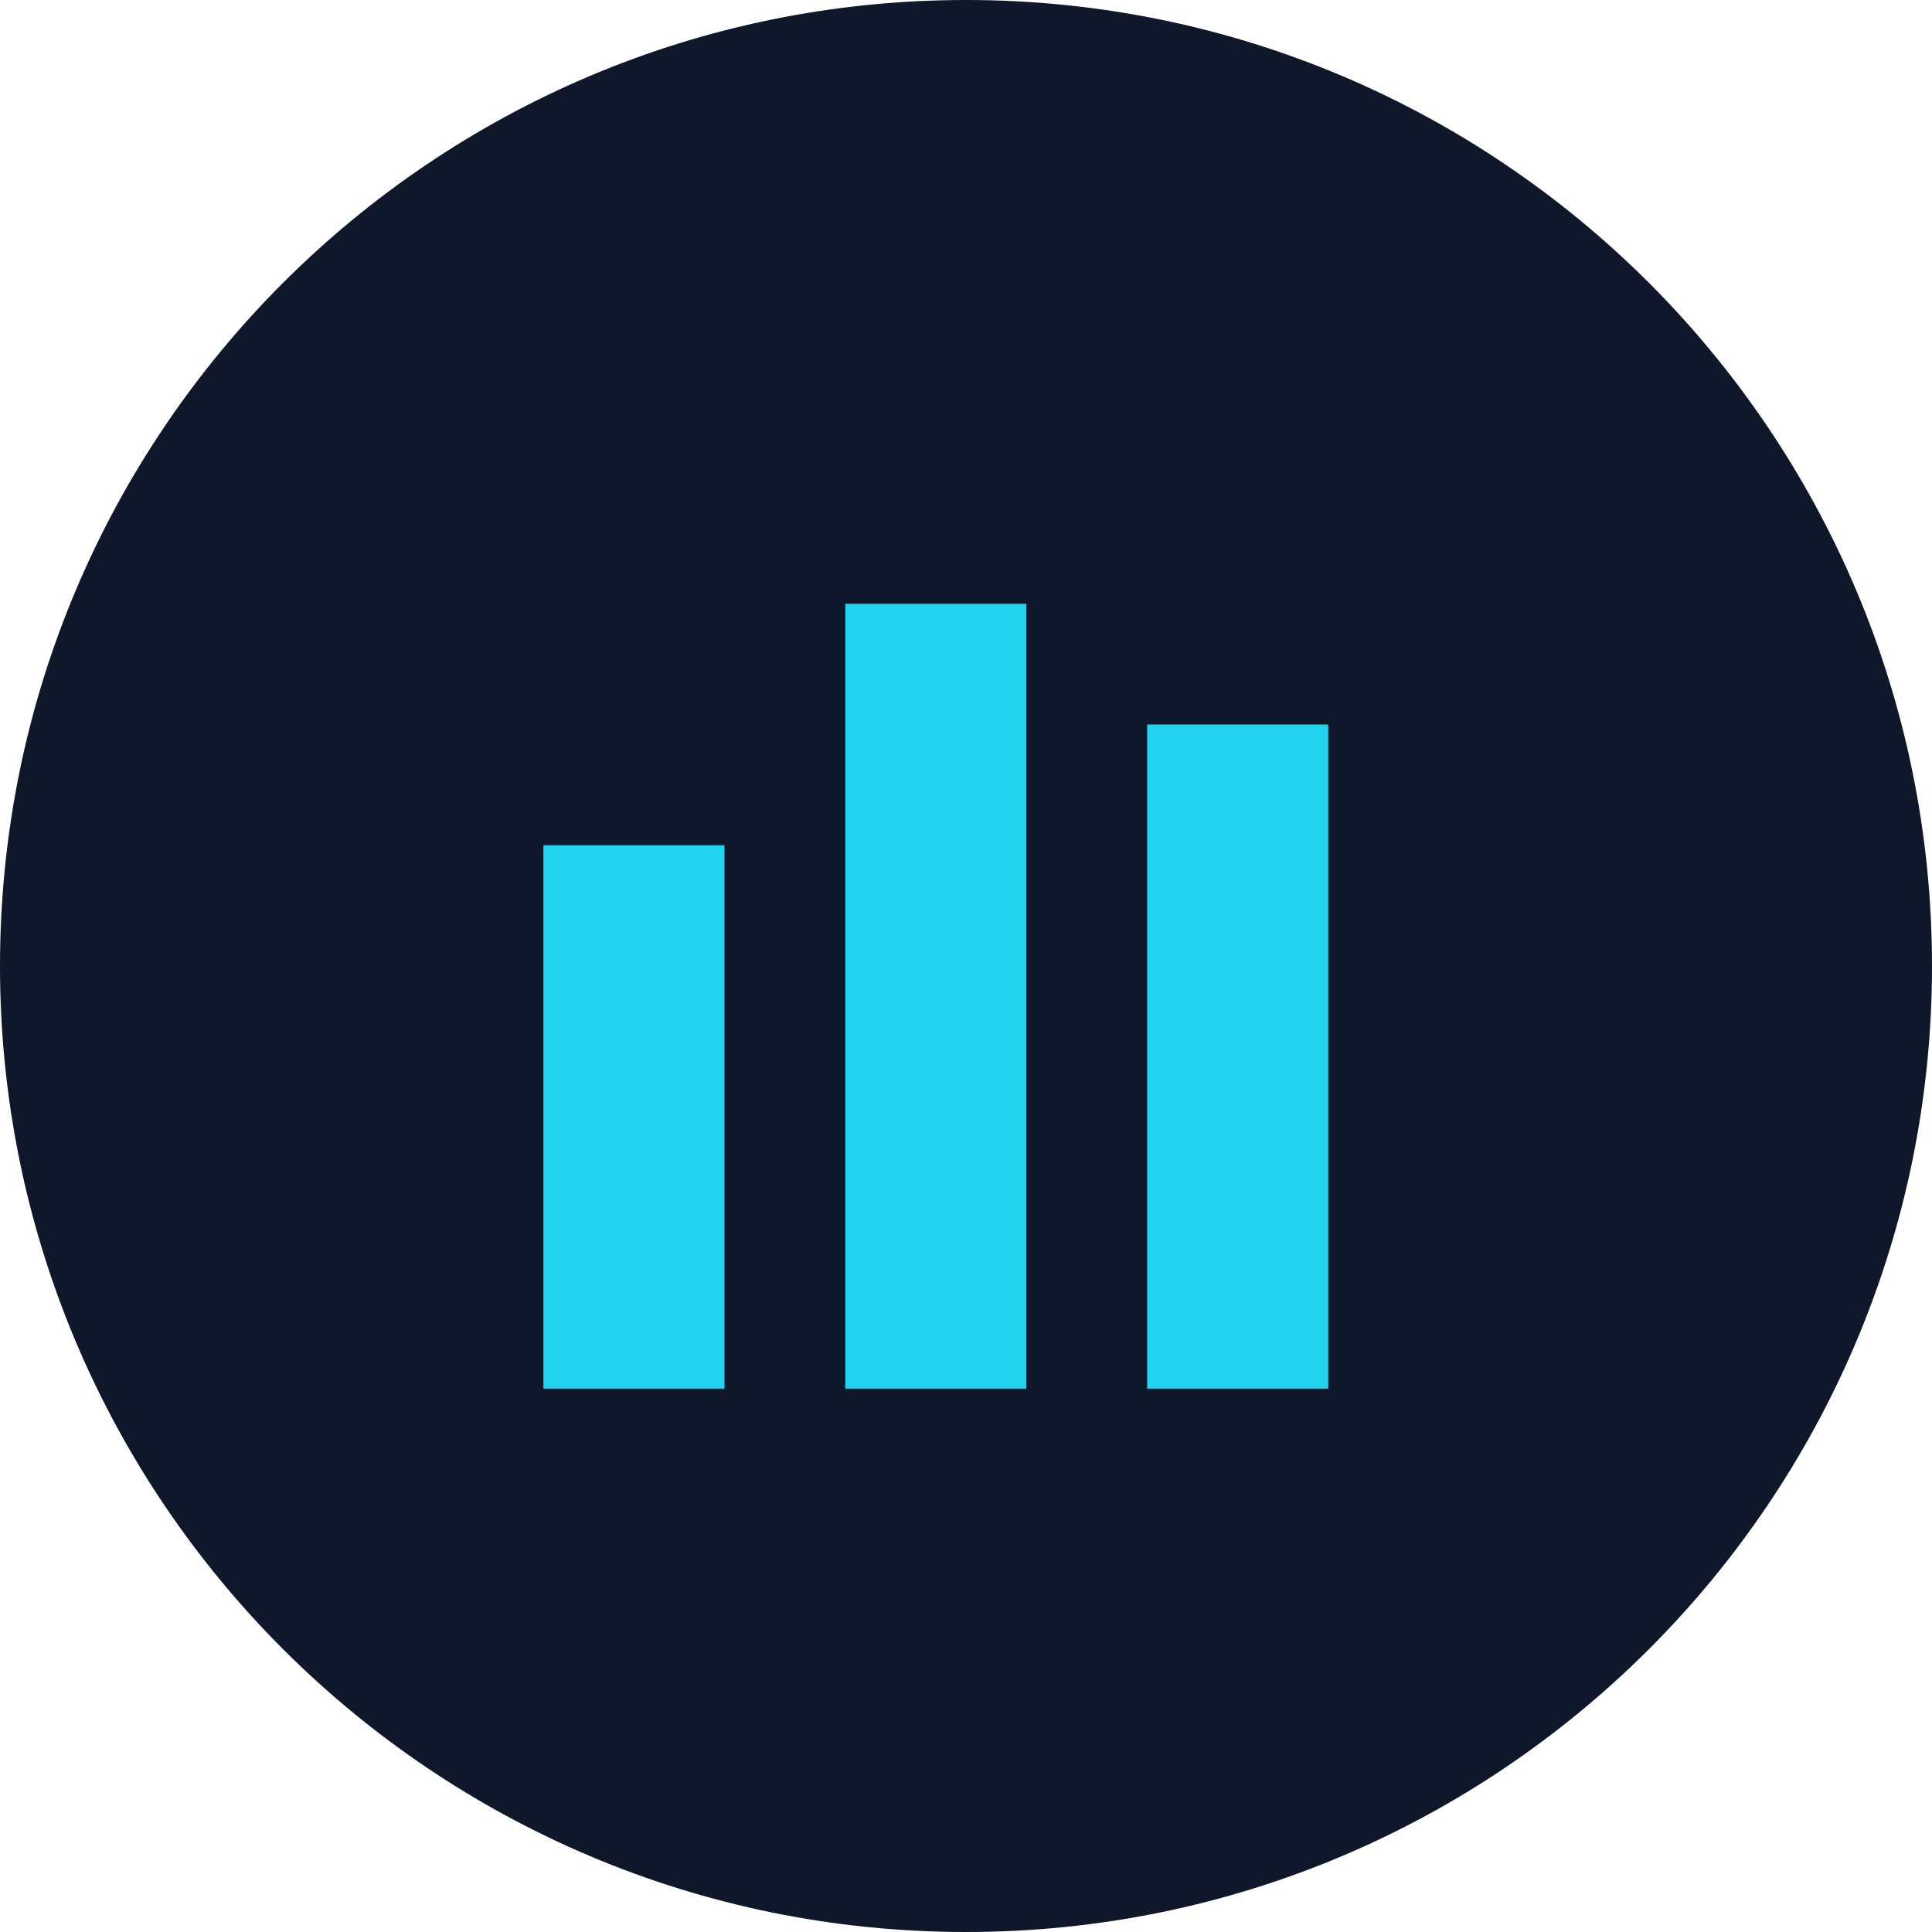
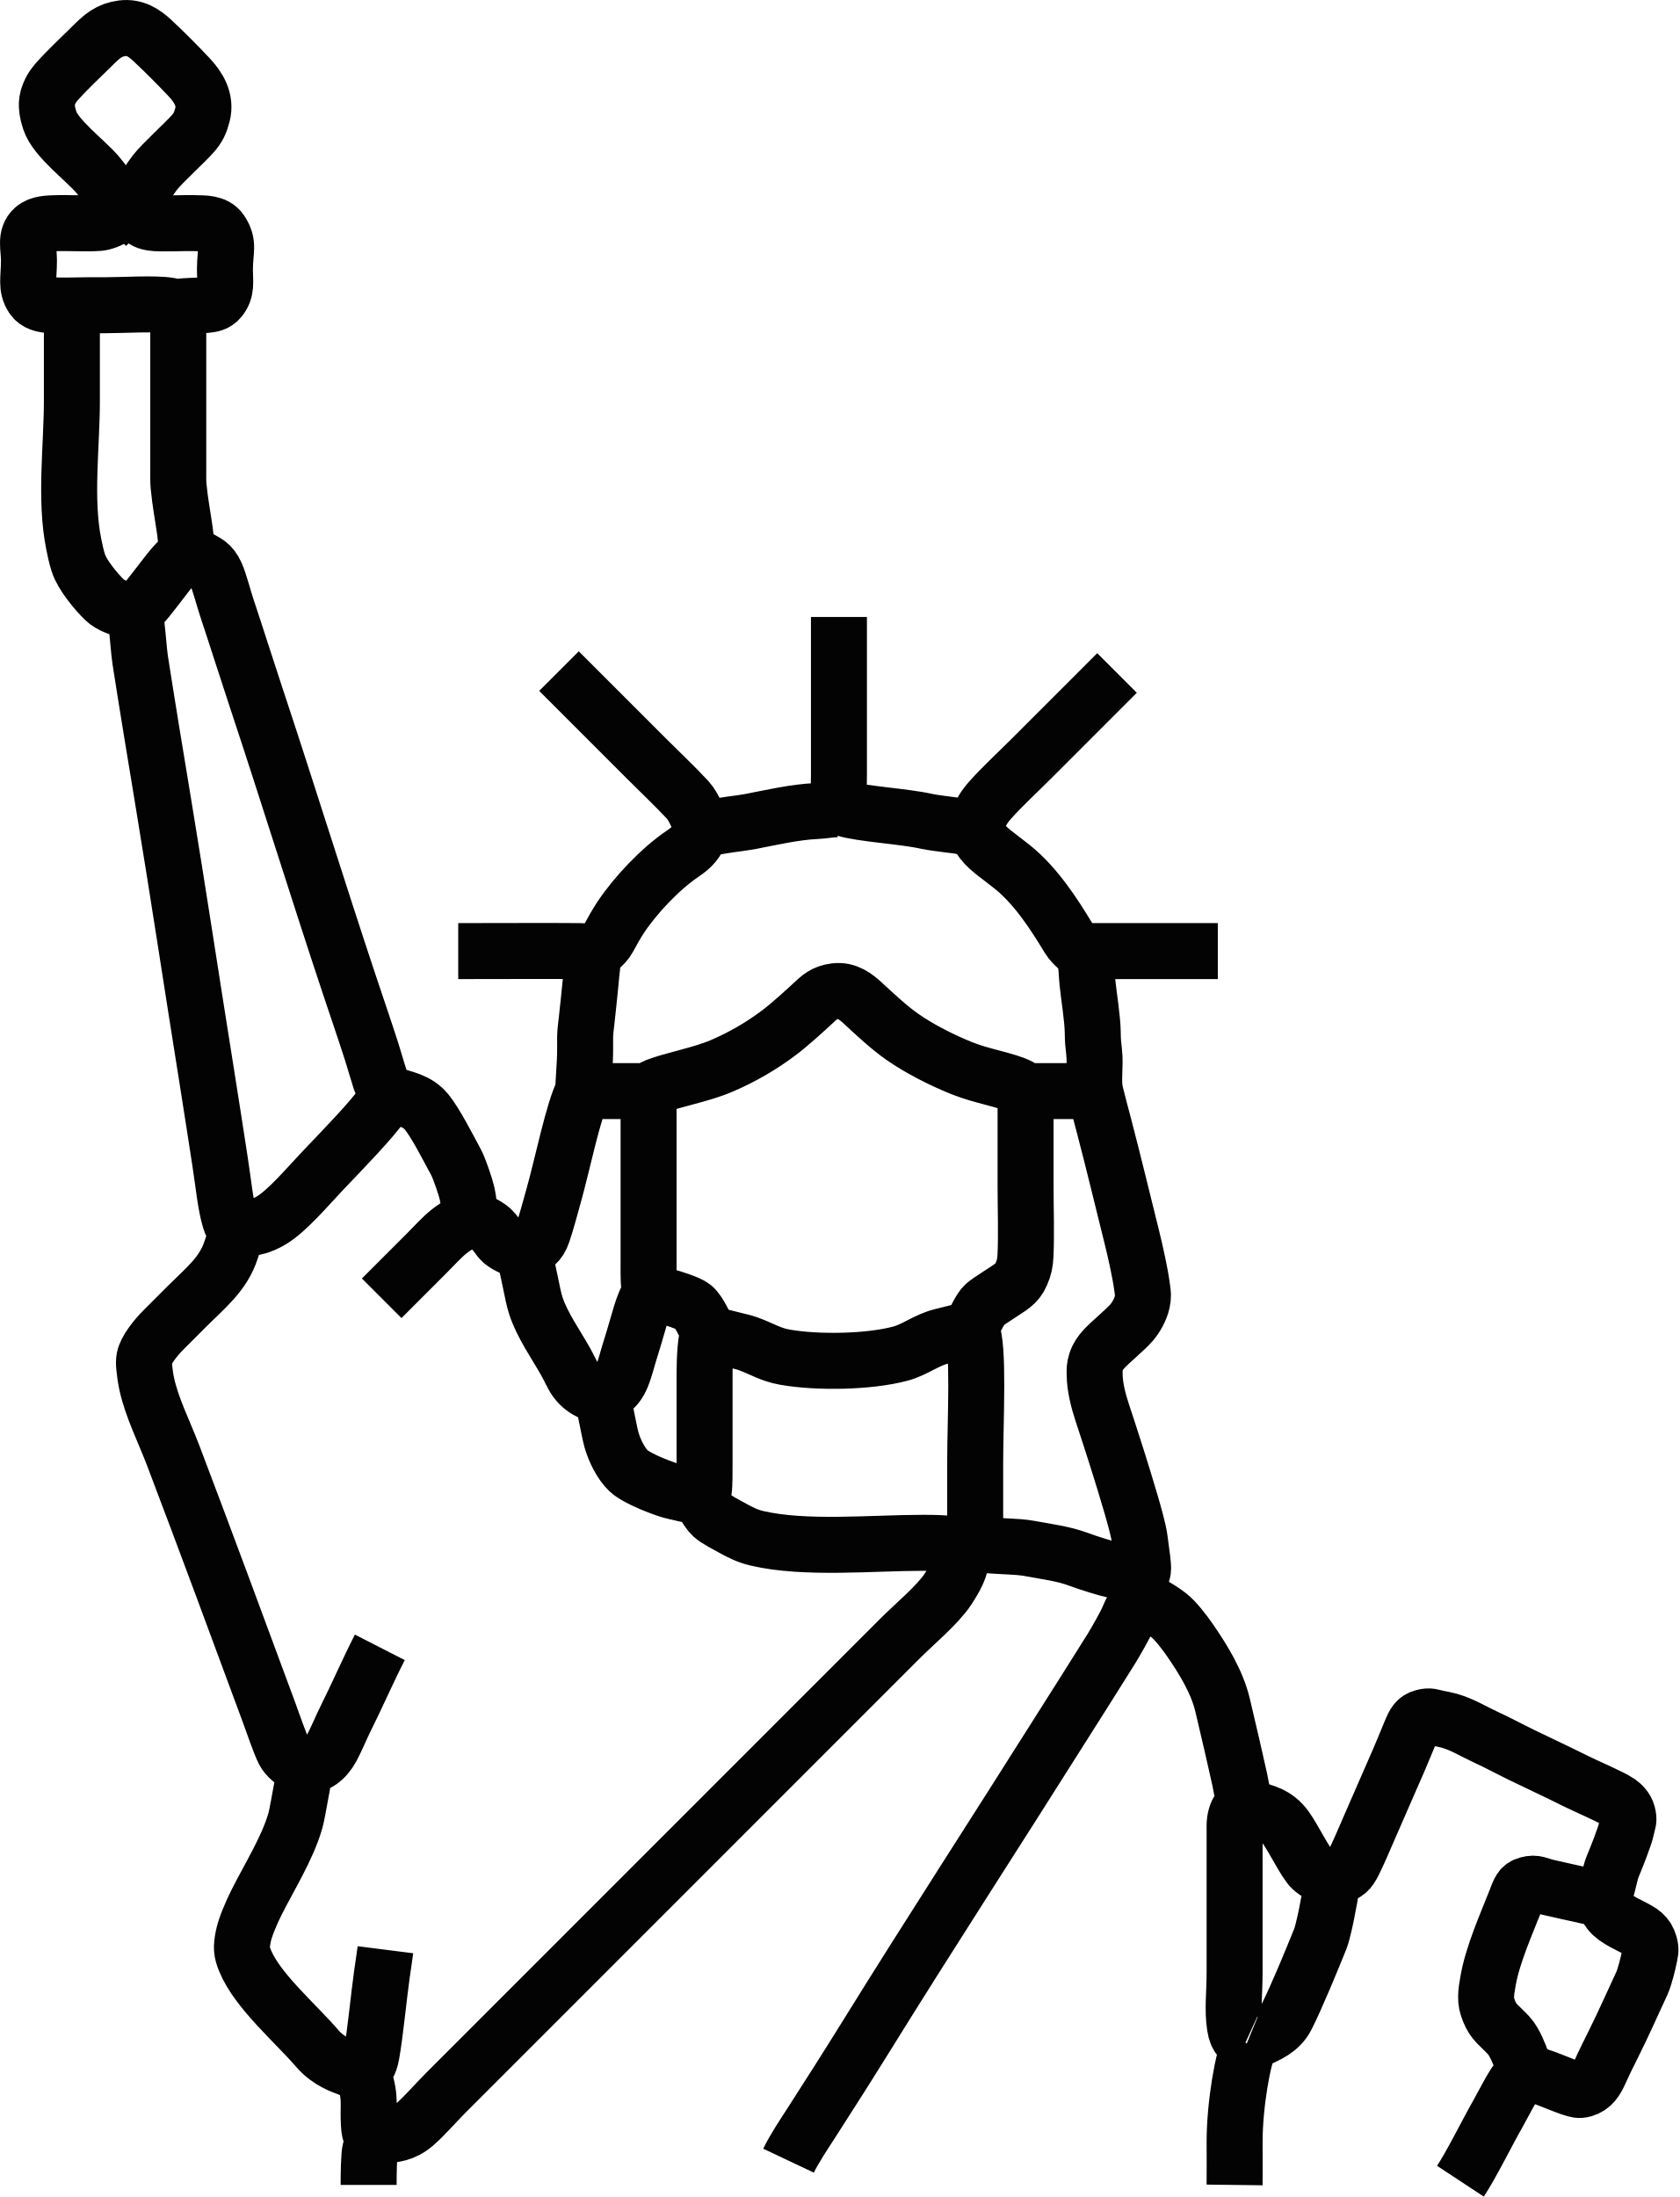
- <svg xmlns="http://www.w3.org/2000/svg" viewBox="0 0 64 64">
-   <circle cx="32" cy="32" r="32" fill="#0f172a" />
-   <rect x="18" y="28" width="6" height="18" fill="#22d3ee" />
-   <rect x="28" y="20" width="6" height="26" fill="#22d3ee" />
-   <rect x="38" y="24" width="6" height="22" fill="#22d3ee" />
+ <svg xmlns="http://www.w3.org/2000/svg" width="900" height="1177" viewBox="0 0 900 1177" fill="none">
+   <path d="M66.519 109.536C62.249 113.806 63.1 117.066 54.519 119.218C51.094 120.077 35.534 119.308 29.519 119.573C26.516 119.705 21.21 119.611 18.083 122.391C13.285 126.656 15.519 132.867 15.519 139.534C15.519 149.237 13.734 153.78 17.458 159.389C19.506 162.475 23.176 163.191 26.519 163.443C33.152 163.943 39.837 163.557 46.519 163.534C50.005 163.534 51.971 163.533 55.519 163.533C65.853 163.533 82.713 162.416 90.5 163.681C94.052 164.258 94.447 164.842 95.201 167.59C95.92 170.208 95.518 172.774 95.519 173.532C95.534 180.151 95.519 183.062 95.519 197.532V239.532V251.533C95.519 254.334 95.417 257.688 95.689 260.532C96.518 269.209 98.018 276.89 99.095 284.532C99.373 286.503 99.65 291.884 100.953 294.204C102.528 297.007 105.39 298.227 106.524 298.932C110.296 301.277 112.985 301.62 115.716 307.536C117.483 311.365 119.877 320.606 121.519 325.532C126.842 341.501 131.88 357.555 137.186 373.532C154.306 425.08 170.34 476.995 187.519 528.533C191.404 540.186 195.425 551.839 199.175 563.532C200.548 567.813 202.648 575.221 203.744 578.533C205.44 583.658 207.783 584.738 209.519 586.532C208.017 588.08 206.507 589.44 205.004 591.557C198.686 600.457 185.125 614.388 172.609 627.518C165.449 635.029 154.077 648.572 145.519 653.704C139.223 657.479 136.105 657.318 133.52 658.204C132.925 658.408 131.766 658.529 129.627 659.81C128.183 660.676 127.401 661.566 127.221 661.81C126.129 663.288 125.532 664.358 123.863 669.532C119.629 682.661 110.12 689.932 99.519 700.532C95.431 704.621 91.633 708.412 87.519 712.533C83.311 716.748 78.179 723.257 77.37 727.533C77.032 729.317 77.083 730.337 77.289 732.532C77.531 735.113 77.972 738.478 78.643 741.532C81.451 754.308 88.055 767.287 92.712 779.532C110.164 825.427 127.18 871.497 144.201 917.532C146.284 923.166 150.127 934.554 152.228 938.489C153.429 940.738 157.228 945.053 162.519 945.821C169.655 946.855 174.766 941.882 177.695 936.517C179.826 932.614 183.096 924.887 185.273 920.532C191.557 907.955 197.129 895.024 203.519 882.532M68.519 109.533C71.338 112.351 73.199 114.427 75.521 116.386C76.629 117.321 77.137 118.702 81.519 119.384C86.087 120.094 99.176 119.293 105.519 119.573C108.916 119.724 115.341 119.251 118.355 123.812C122.963 130.783 120.523 133.988 120.519 144.534C120.517 151.021 121.646 155.482 117.781 160.231C115.632 162.871 112.967 163.08 110.519 163.36C104.41 164.057 98.419 163.677 95.519 164.534M38.519 164.534V169.559V182.534V214.534C38.519 239.107 34.652 267.455 39.523 291.534C40.264 295.197 40.859 298.042 41.962 301.534C44.017 308.038 51.547 316.971 55.958 321.309C59.24 324.536 64.504 325.782 67.475 327.243C68.114 327.557 69.662 328.404 70.817 329.808C73.5 333.074 73 334.225 73.349 336.534C73.656 338.57 74.532 349.826 75.11 353.534C79.002 378.518 83.292 404.495 87.439 429.534C95.603 478.821 103.007 528.21 110.93 577.534C113.337 592.522 115.617 607.533 117.944 622.534C119.784 634.399 120.776 645.55 123.227 653.532C124.521 657.747 126.093 658.864 127.519 660.534M100.519 295.534C97.824 298.229 95.148 300.294 90.185 306.534C86.634 310.999 78.824 321.548 76.37 323.933C74.467 325.783 73.056 327.051 71.519 328.534M449.519 330.534V389.533V414.534C449.519 422.449 449.23 420.538 449.538 427.529C449.697 431.124 451.284 432.78 452.667 433.23C461.251 436.028 484.04 437.229 496.519 440.02C499.662 440.723 506.456 441.502 508.519 441.805C512.067 442.328 512.97 442.074 518.504 443.513C521.373 444.259 523.979 447.335 524.738 448.539C528.574 454.62 533.205 457.038 542.519 464.534C555.151 474.701 564.896 489.9 572.534 502.53C575.191 506.923 579.024 508.434 580.93 512.719C581.97 515.057 581.823 516.765 581.939 517.534C582.311 520.001 582.209 521.582 582.689 526.534C583.336 533.226 585.468 545.79 585.518 553.534C585.541 557.308 585.766 559.575 586.233 563.534C587.136 571.182 585.379 578.924 586.974 585.534C588.356 591.259 590.077 597.61 591.635 603.534C596.739 622.946 601.512 643.013 606.392 662.534C608.336 670.309 610.965 682.079 611.943 689.533C612.441 693.321 612.713 694.169 612 697.534C611.201 701.299 608.788 705.698 606.331 708.533C602.748 712.669 595.359 718.576 591.627 722.573C589.818 724.51 588.141 726.924 587.323 729.534C586.389 732.512 586.501 733.564 586.537 736.534C586.616 743.006 588.436 750.225 590.518 756.534C595.847 772.683 601.03 788.757 605.943 805.534C607.378 810.433 610.131 820.028 610.674 824.534C611.613 832.327 612.807 838.498 612.402 841.534C612.233 842.794 610.934 844.52 611.306 849.534C611.665 854.384 613.126 856.121 613.953 857.016C616.488 859.76 619.204 859.943 626.349 865.438C629.677 867.998 634.577 874.31 637.493 878.534C644.771 889.073 652.156 901.099 655.091 913.534C658.665 928.673 662.362 944.515 664.309 953.534C664.957 956.537 665.819 963.918 668.949 966.885C671.274 969.089 673.009 969.297 673.523 969.529C676.353 970.81 683.6 971.421 689.276 979.577C693.421 985.533 699.441 997.916 702.848 1001.14C704.291 1002.51 710.461 1007.06 715.519 1005.59C721.753 1003.78 722.862 1002.7 725.476 997.519C727.48 993.545 731.527 984.179 733.518 979.534C738.823 967.154 744.353 954.921 749.669 942.534C751.694 937.817 754.002 932.15 755.922 927.535C757.665 923.347 758.857 920.935 762.538 919.982C766.357 918.994 766.895 919.827 770.519 920.535C772.132 920.849 774.773 921.335 776.519 921.835C783.805 923.921 789.622 927.676 796.519 930.843C802.805 933.729 809.224 937.229 815.519 940.275C825.149 944.935 834.694 949.374 844.519 954.287C850.192 957.123 863.433 962.692 867.475 965.5C868.832 966.442 871.356 968.706 872.071 971.538C873.099 975.611 872.289 975.579 871.518 979.534C870.687 983.798 865.858 995.721 863.867 1000.53C862.96 1002.73 861.106 1011.43 860.64 1012.5C859.605 1014.87 858.451 1016.54 854.514 1016.39C851.615 1016.27 848.836 1015.4 847.519 1015.13C845.363 1014.7 833.603 1012.03 829.519 1011.11C823.999 1009.87 822.987 1008.38 818.563 1009.57C814.661 1010.61 814.144 1012.92 812.331 1017.53C806.986 1031.12 799.656 1047.4 797.273 1061.53C796.788 1064.41 796.348 1066.57 796.283 1069.53C796.217 1072.56 796.651 1074.4 797.908 1077.53C800.344 1083.6 803.141 1084.78 808.464 1090.53C811.599 1093.92 814.348 1101.15 815.19 1103.53C815.61 1104.72 816.052 1107.05 818.029 1109.02C819.556 1110.55 820.912 1110.9 821.538 1111.15C823.528 1111.92 826.446 1112.62 831.519 1114.68C835.905 1116.46 841.46 1118.63 843.519 1119.14C844.436 1119.37 845.976 1120.07 848.518 1119.34C853.142 1118.02 855.235 1114.64 857.515 1109.53C859.575 1104.92 862.413 1099.25 864.766 1094.53C870.118 1083.8 874.714 1073.29 879.737 1062.53C881.281 1059.23 883.233 1051.17 883.714 1048.53C884.186 1045.95 884.805 1044.82 883.851 1041.53C882.379 1036.47 879.834 1034.97 873.519 1031.78C863.972 1026.96 862.256 1025.37 858.519 1017.53M299.519 359.532L346.519 406.533C353.315 413.33 362.136 421.693 368.464 428.533C372.072 432.433 374.43 439.729 375.604 441.295C376.203 442.093 376.987 443.518 380.534 443.384C382.512 443.309 384.104 442.851 384.519 442.782C386.221 442.498 387.347 442.25 391.519 441.663C393.26 441.418 399.029 440.698 401.519 440.222C412.532 438.117 425.677 435.013 437.519 434.494C441.877 434.301 443.798 433.631 448.519 433.533M598.519 360.533L552.519 406.533C545.683 413.369 536.891 421.519 530.627 428.533C523.705 436.283 524.115 440.962 522.519 443.533M375.519 445.532C373.175 451.119 371.624 453.383 365.518 457.533C353.605 465.629 340.3 479.773 332.523 491.533C330.312 494.875 327.877 499.237 326.105 502.529C323.411 507.534 320.154 507.678 318.121 512.637C317.164 514.972 317.437 516.799 317.354 517.533C317.058 520.125 316.817 521.755 316.433 526.533C316.119 530.441 314.852 541.513 314.35 546.532C314.008 549.947 313.563 552.168 313.523 555.533C313.492 558.218 313.519 560.001 313.519 562.533C313.518 569.91 312.519 579.54 312.519 584.532M312.519 584.532H317.544H327.519H347.519M312.519 584.532C307.279 594.3 301.277 624.241 296.659 640.532C294.654 647.605 292.892 654.43 290.835 660.532C288.742 666.74 285.922 667.095 283.756 669.278C283.28 669.758 281.807 670.915 281.641 673.573C281.47 676.31 282.263 677.917 282.401 678.533C283.007 681.249 283.326 682.755 284.522 688.532C285.05 691.082 286.018 696.197 287.117 699.533C290.556 709.981 297.659 719.891 303.094 729.533C304.736 732.446 306.88 737.228 308.485 739.425C313.447 746.22 320.18 746.868 322.519 748.532C325.544 746.019 330.076 744.979 333.131 737.532C335.073 732.799 336.107 728.034 337.863 722.533C342.66 707.503 344.116 698.481 348.519 692.533M347.519 584.532V601.533V654.533V674.532C347.519 677.867 347.389 686.812 347.837 688.489C348.065 689.343 349.102 691.646 351.577 692.88C354.595 694.385 355.551 694.163 357.519 694.659C359.28 695.103 369.024 698.055 371.414 700.065C374.954 703.043 377.725 710.487 379.218 712.305C379.751 712.954 381.186 714.351 383.534 715.273C385.15 715.908 386.15 716.06 386.519 716.155C388.418 716.646 389.148 716.814 393.519 717.907C395.179 718.322 398.5 719.063 400.519 719.778C407.938 722.405 412.647 725.678 420.519 727.069C437.922 730.144 465.583 729.72 482.519 725.158C490.374 723.043 496.109 718.04 504.519 715.907C509.913 714.538 510.936 714.301 512.519 713.907C512.899 713.812 514.244 713.57 516.464 712.938C519.11 712.184 519.904 711.58 520.81 710.218C521.999 708.434 525.041 701.209 527.624 698.911C529.993 696.803 539.83 690.897 542.464 688.772C544.705 686.965 546.01 685.373 547.246 682.529C548.76 679.047 549.297 676.548 549.479 672.533C550.013 660.781 549.519 647.434 549.519 635.533V599.532V584.532M347.519 584.532C348.592 583.738 349.451 582.751 351.563 581.92C360.262 578.5 375.637 575.759 386.519 571.105C397.656 566.341 407.842 560.462 417.519 553.159C423.074 548.966 430.797 541.95 435.519 537.573C438.953 534.388 441.514 531.716 447.519 531.005C453.925 530.246 458.54 533.903 462.519 537.587C468.628 543.245 476.448 550.572 483.519 555.493C492.911 562.031 504.735 567.984 515.519 572.332C525.959 576.542 539.662 578.638 546.358 582.115C547.82 582.873 548.719 583.894 549.519 584.532M549.519 584.532H567.519H585.519M245.519 509.532C263.026 509.532 298.033 509.389 310.517 509.536C315.103 509.589 315.965 510.074 317.519 510.533M582.519 509.532H597.519H614.519H652.519M210.519 586.533C216.136 588.687 223.345 589.317 228.614 595.746C233.394 601.577 240.079 614.768 244.288 622.533C246.247 626.146 249.664 636.504 250.308 639.533C251.513 645.199 250.421 643.247 252.377 649.428C252.933 651.182 254.233 652.709 254.833 653.18C257.216 655.054 261.922 656.483 264.568 659.745C266.582 662.227 267.814 664.248 268.732 665.034C271.949 667.792 276.682 669.353 279.519 670.532M252.519 652.533C250.113 654.473 246.372 655.137 240.519 659.81C236.711 662.85 232.258 667.794 228.519 671.533L204.519 695.533M520.519 712.533C524.733 720.429 522.519 761.27 522.519 783.533V809.532V827.532C526.881 827.532 531.039 828.063 540.519 828.494C543.214 828.615 548.213 828.903 551.519 829.533C561.017 831.341 569.612 832.221 578.519 835.598C582.817 837.228 593.37 840.503 596.519 841.133C605.419 842.914 606.339 843.194 610.519 846.532M379.519 714.533C378.232 716.944 377.519 726.825 377.519 735.533V763.533V783.533C377.519 788.373 377.567 795.578 377.107 798.533C376.898 799.872 376.157 801.672 377 804.533C377.971 807.827 380.033 810.57 381.731 812.142C383.893 814.142 389.159 816.809 392.519 818.671C396.683 820.979 400.716 822.98 405.519 824.104C431.404 830.163 467.189 826.533 494.519 826.533C509.218 826.533 511.011 827.395 513.519 828.348C514.687 828.792 515.243 829.764 521.519 828.533M322.519 749.533C324.384 755.034 324.492 756.793 325.094 759.534C325.344 760.672 325.562 761.807 326.319 765.534C326.646 767.138 327.192 769.829 327.688 771.533C329.245 776.873 332.638 784.071 336.847 788.004C341.614 792.458 357.066 798.237 361.519 799.134C366.213 800.081 365.32 800.203 371.474 801.233C373.592 801.589 376.079 801.558 375.519 801.531M515.518 831.531C513.967 835.031 517.305 837.3 507.816 851.532C502.241 859.895 489.985 870.065 482.519 877.532L425.519 934.532L284.519 1075.53L238.519 1121.53C233.555 1126.5 227.259 1133.82 222.233 1138.11C215.768 1143.63 210.603 1143.17 208.519 1143.86C207.973 1144.05 206.244 1144.37 203.573 1145.64C200.233 1147.23 198.946 1150.08 198.438 1151.55C197.623 1153.9 197.519 1165.32 197.519 1170.53M612.519 856.535C611.02 858.039 608.208 857.654 604.624 866.535C603.154 870.179 597.865 879.449 595.327 883.535C586.385 897.928 577.236 912.2 568.201 926.535C533.113 982.206 498.222 1035.88 463.711 1091.54C454.355 1106.63 444.812 1121.6 435.211 1136.54C430.744 1143.48 425.47 1151.3 422.519 1157.54M163.519 947.535C163.011 951.474 162.656 952.855 162.12 955.535C161.53 958.484 161.263 960.307 159.908 967.535C159.56 969.393 158.87 973.26 158.218 975.535C154.034 990.151 144.172 1005.74 137.272 1019.54C134.729 1024.62 131.253 1032.65 130.324 1037.54C129.238 1043.25 129.286 1045.5 131.37 1050.54C138.035 1066.64 158.17 1083.7 170.099 1097.53C176.205 1104.61 183.945 1107.01 186.519 1107.96C186.961 1108.12 189.038 1109.37 191.519 1109.43C193.297 1109.48 194.163 1108.95 194.461 1108.75C196.263 1107.54 197.975 1106.68 199.076 1100.54C201.075 1089.4 202.847 1070.48 204.65 1057.54C205.276 1053.04 206.027 1048.42 206.519 1044.53M667.519 966.535C665.991 968.115 662.82 968.104 661.667 975.535C661.438 977.017 661.52 979.75 661.519 981.535C661.516 989.535 661.519 992.328 661.519 1001.54V1056.54C661.519 1068 660.29 1076.68 661.667 1085.53C662.756 1092.53 665.118 1092.58 667.524 1093.66C667.373 1093.59 669.119 1094.37 670.519 1094.01C673.686 1093.19 674.143 1092.49 675.519 1091.79C678.357 1090.36 685.689 1087.74 689.336 1080.53C694.584 1070.16 702.846 1050.16 707.505 1038.54C708.638 1035.71 710.584 1026.53 710.944 1024.54C712.366 1016.65 712.066 1019.5 713.091 1012.56C713.529 1009.6 713.491 1008.19 713.519 1007.54M669.519 1095.54C666.17 1101.58 661.519 1127.07 661.519 1147.54C661.519 1154.2 661.605 1163.58 661.519 1170.54M817.519 1109.54C815.743 1111.36 814.024 1112.71 811.472 1116.54C809.148 1120.02 805.14 1127.92 802.52 1132.54C796.602 1142.96 788.574 1159.35 782.519 1168.54M194.519 1111.54C195.209 1113.97 196.582 1116.26 197.335 1122.54C197.695 1125.54 197.519 1128.93 197.519 1131.54C197.519 1142.7 198.161 1143.26 200.519 1146.54M67.519 110.536C63.029 106.045 61.409 104.579 58.573 101.535C57.161 100.019 55.931 97.925 52.26 93.535C46.002 86.053 29.819 74.207 26.679 64.535C25.45 60.752 24.486 56.311 25.567 52.535C26.58 48.997 28.188 46.266 30.627 43.535C36.222 37.271 43.481 30.535 49.519 24.536C54.7 19.389 58.333 16.091 65.519 15.147C72.263 14.261 77.265 17.654 81.519 21.59C87.875 27.47 95.467 35.137 101.475 41.535C106.282 46.654 110.569 53.459 108.464 61.536C107.324 65.912 106.152 68.358 103.386 71.535C98.967 76.612 86.871 87.42 82.934 92.535C79.819 96.581 78.666 99.075 77.387 100.535C74.05 104.345 73.061 104.994 67.519 110.536Z" stroke="#030303" stroke-width="30" />
</svg>
